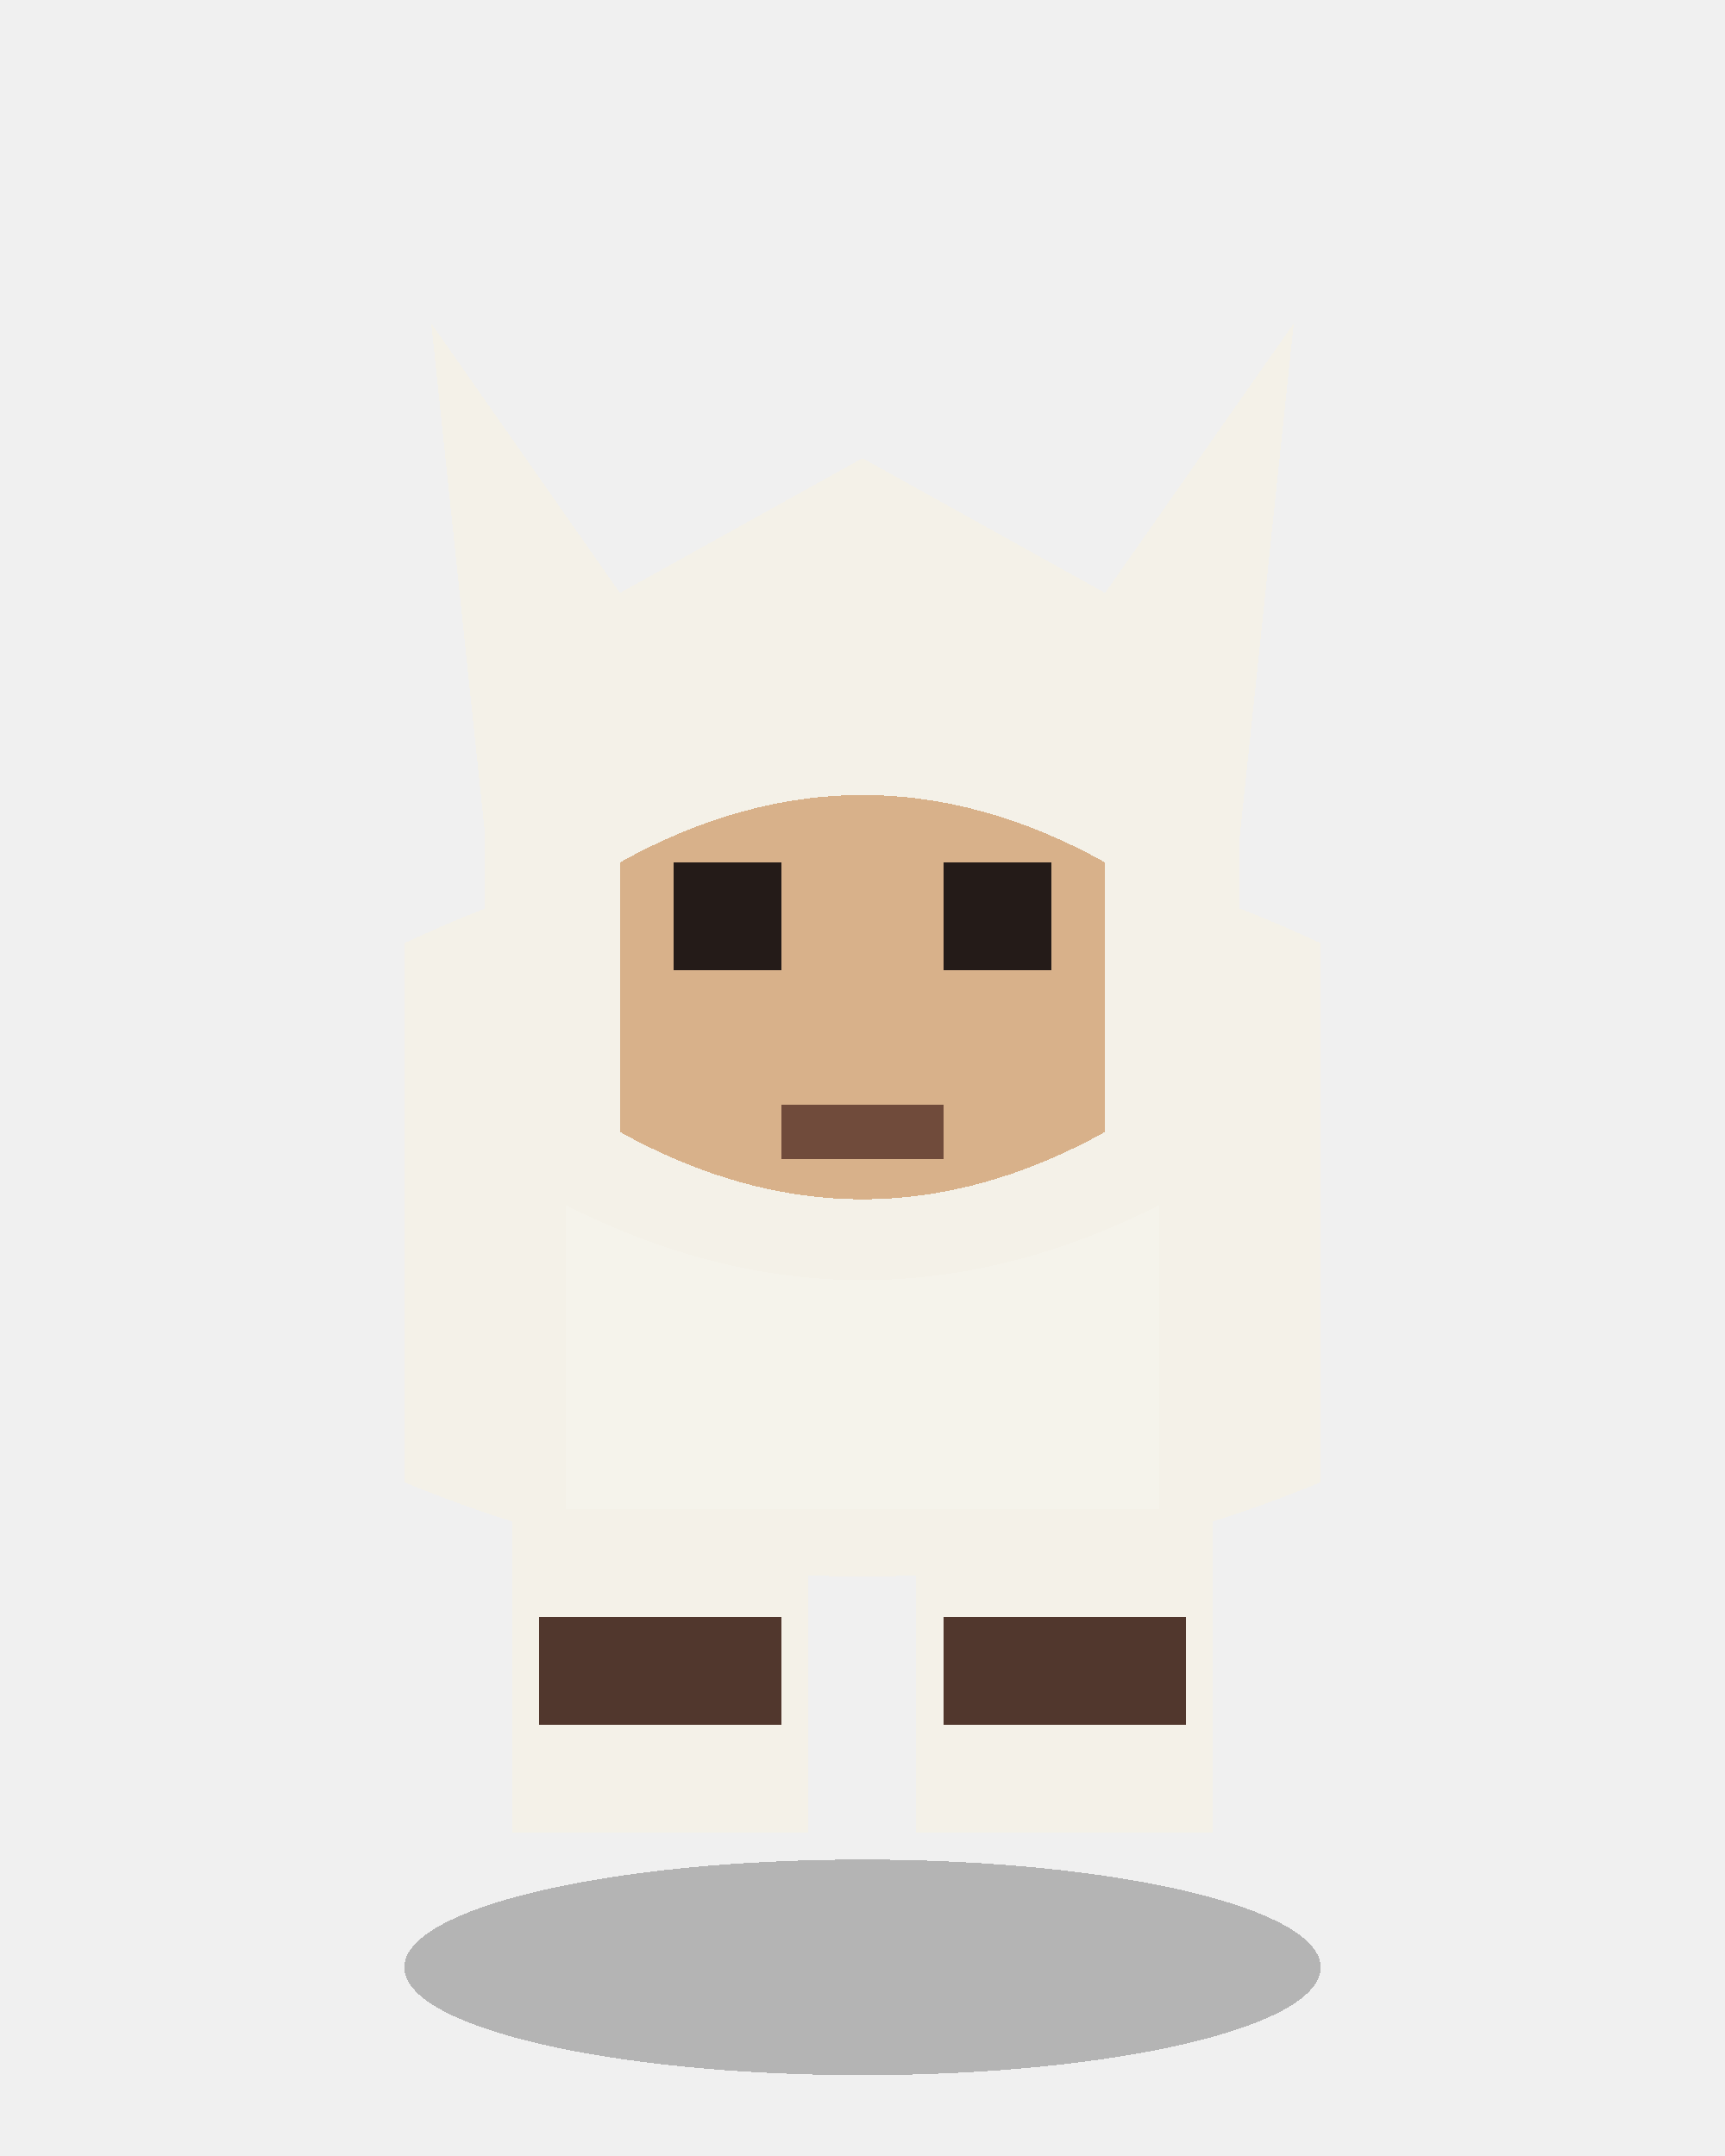
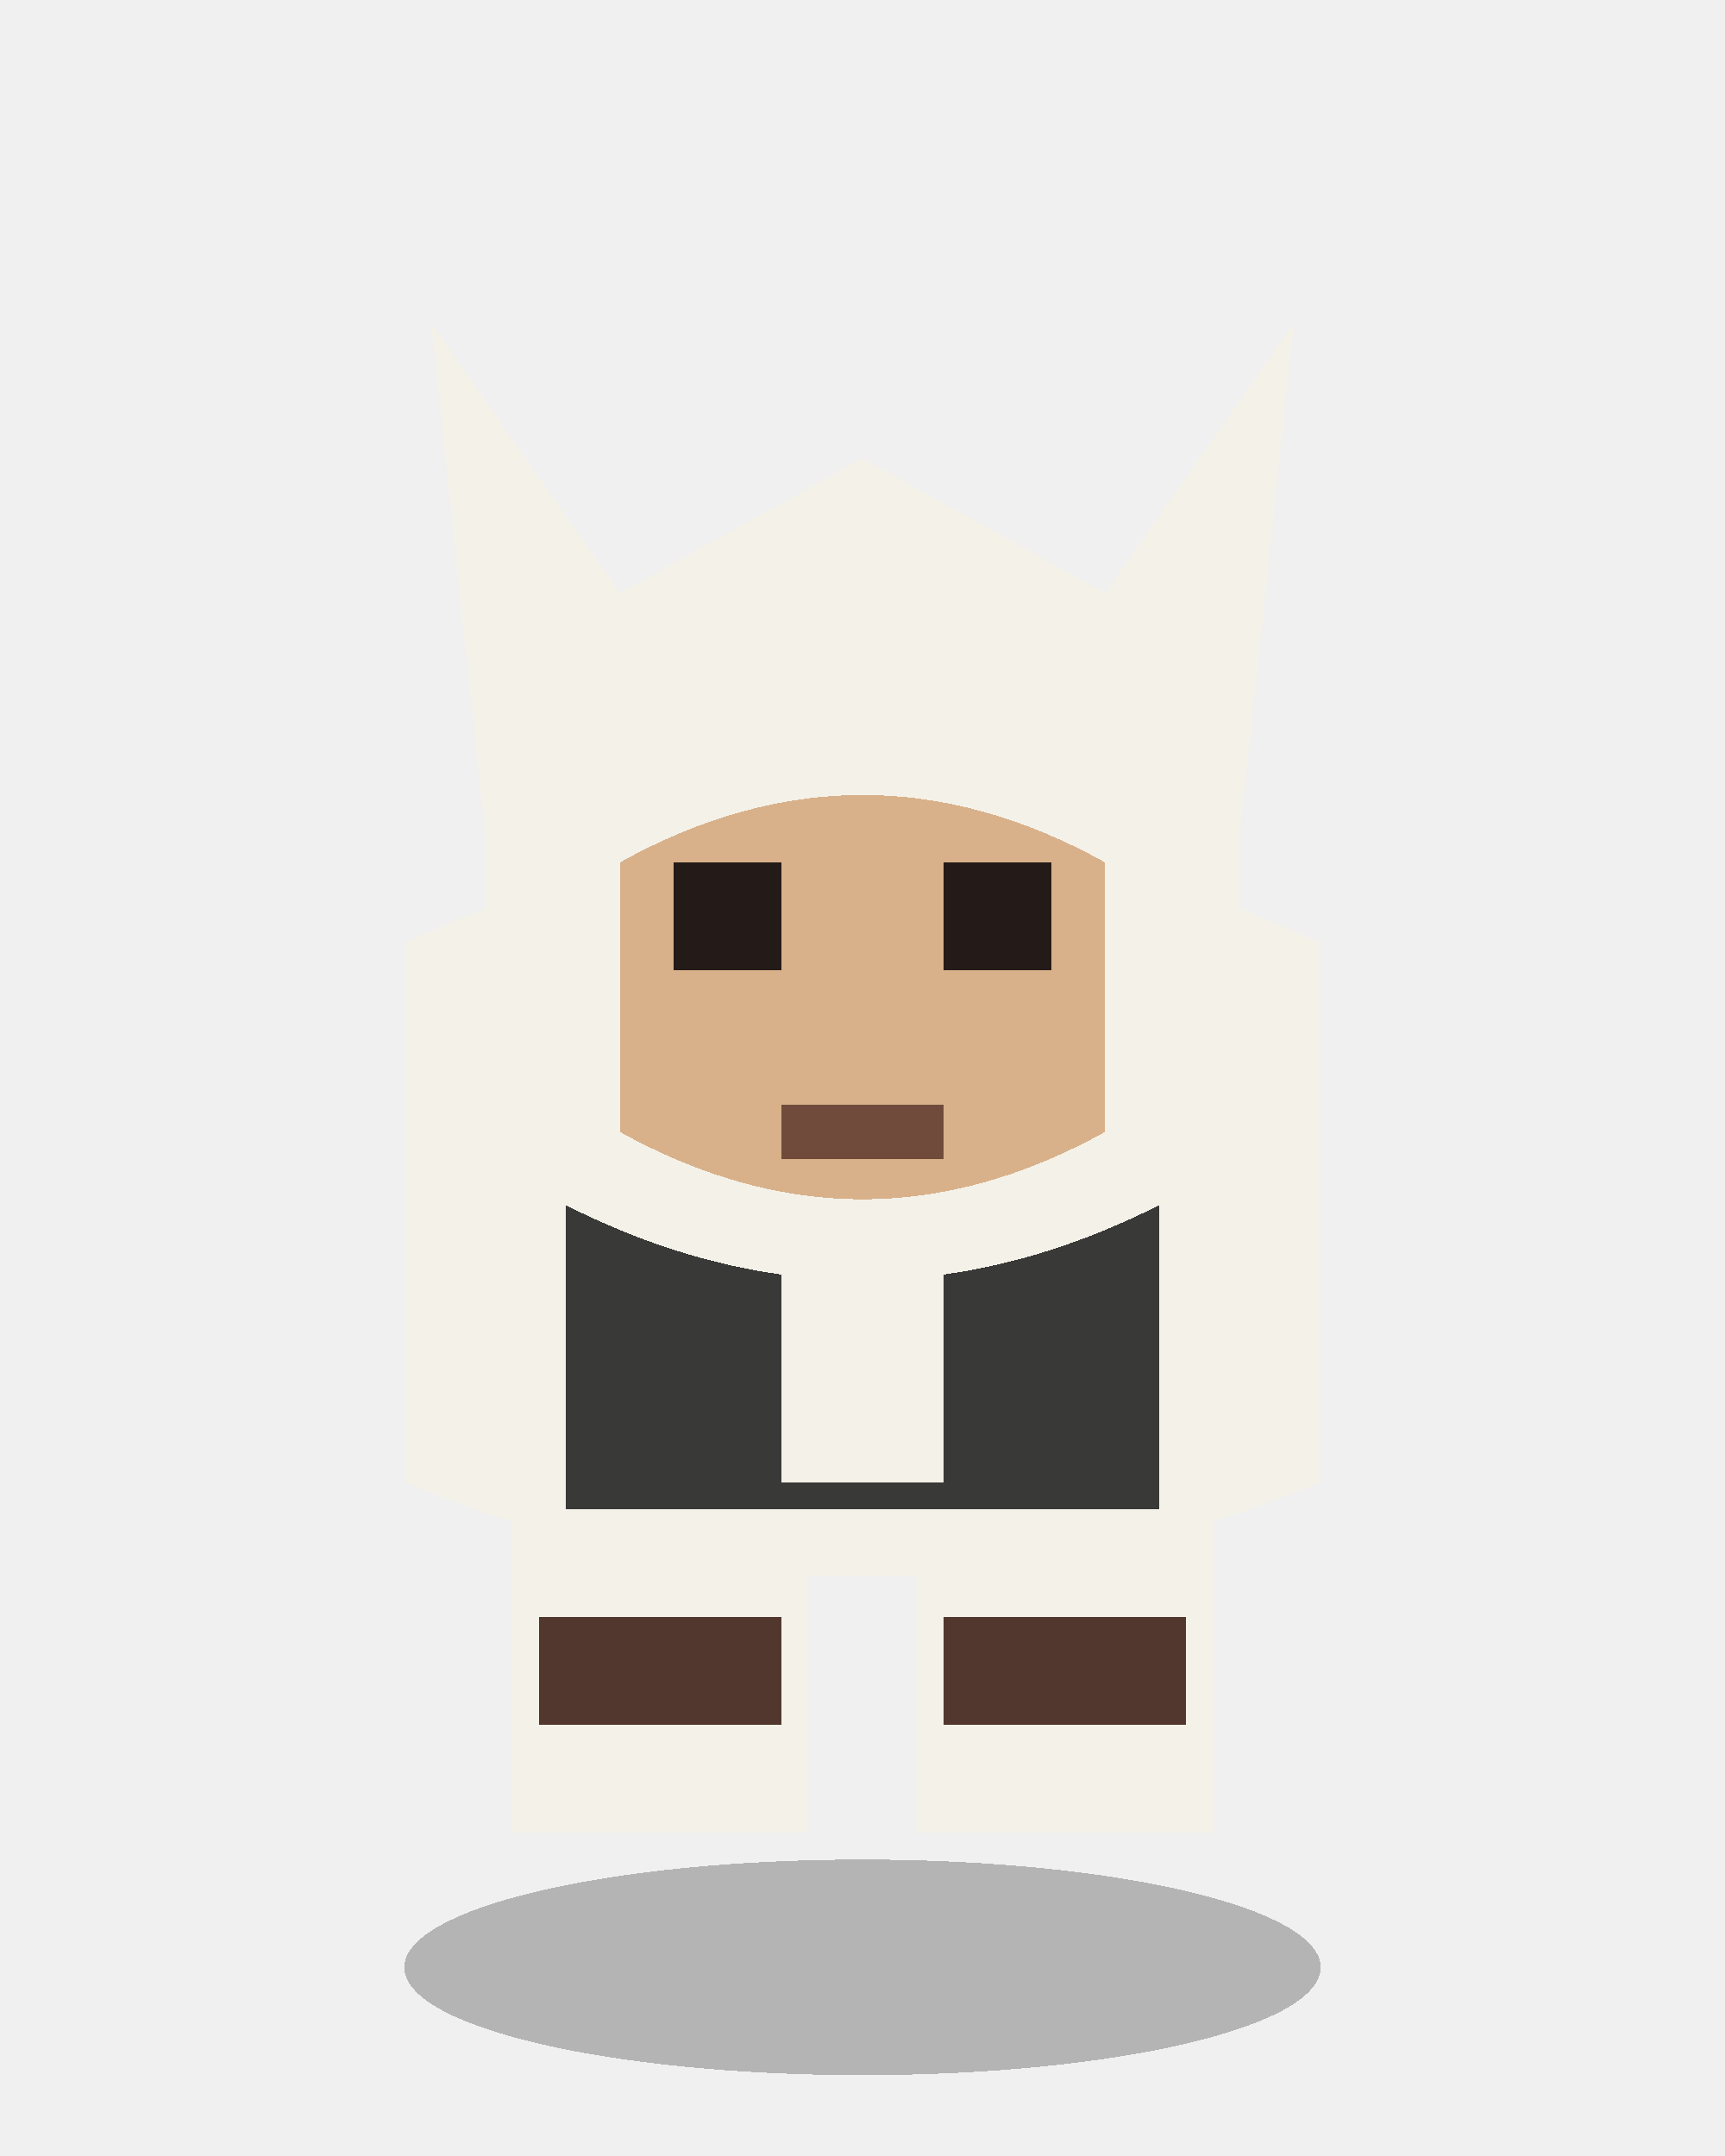
<svg xmlns="http://www.w3.org/2000/svg" width="64" height="80" viewBox="0 0 64 80" shape-rendering="crispEdges">
  <ellipse cx="32" cy="73" rx="17" ry="4" fill="#000" opacity=".25" />
  <rect x="19" y="45" width="11" height="23" fill="#f4f1e8" />
  <rect x="34" y="45" width="11" height="23" fill="#f4f1e8" />
  <path d="M15 35Q32 27 49 35V55Q32 62 15 55Z" fill="#f4f1e8" />
-   <path d="M21 43h22v13H21Z" fill="#fff" opacity=".12" />
+   <path d="M21 43h22v13H21Z" fill="#252525" opacity=".9" />
+   <rect x="29" y="43" width="6" height="12" fill="#f4f1e8" />
  <path d="M16 12L23 22L32 17L41 22L48 12L46 31Q32 39 18 31Z" fill="#f4f1e8" />
  <path d="M18 28Q32 19 46 28V43Q32 52 18 43Z" fill="#f4f1e8" />
  <path d="M23 32Q32 27 41 32V42Q32 47 23 42Z" fill="#d8b18a" />
  <rect x="25" y="32" width="4" height="4" fill="#241b18" />
  <rect x="35" y="32" width="4" height="4" fill="#241b18" />
  <rect x="29" y="41" width="6" height="2" fill="#704b3b" />
  <rect x="20" y="60" width="9" height="4" fill="#51372d" />
  <rect x="35" y="60" width="9" height="4" fill="#51372d" />
</svg>
